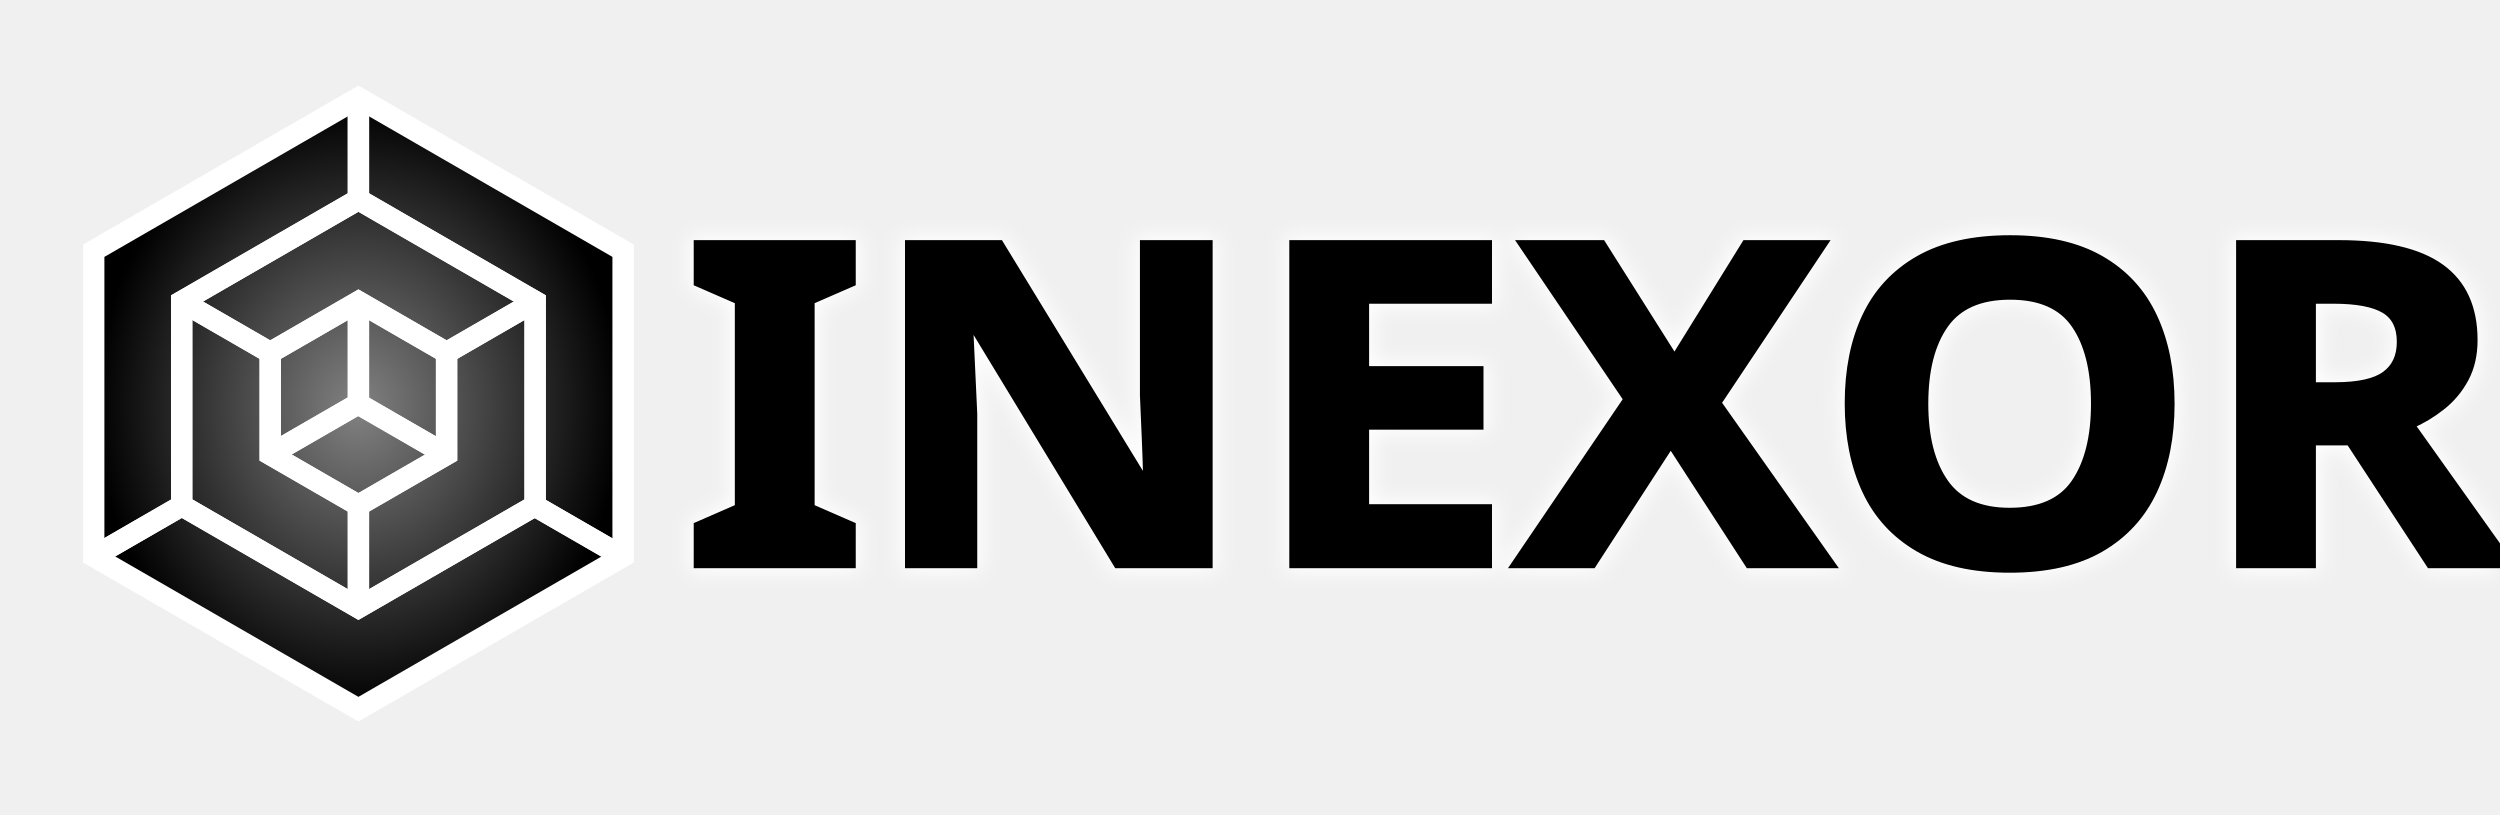
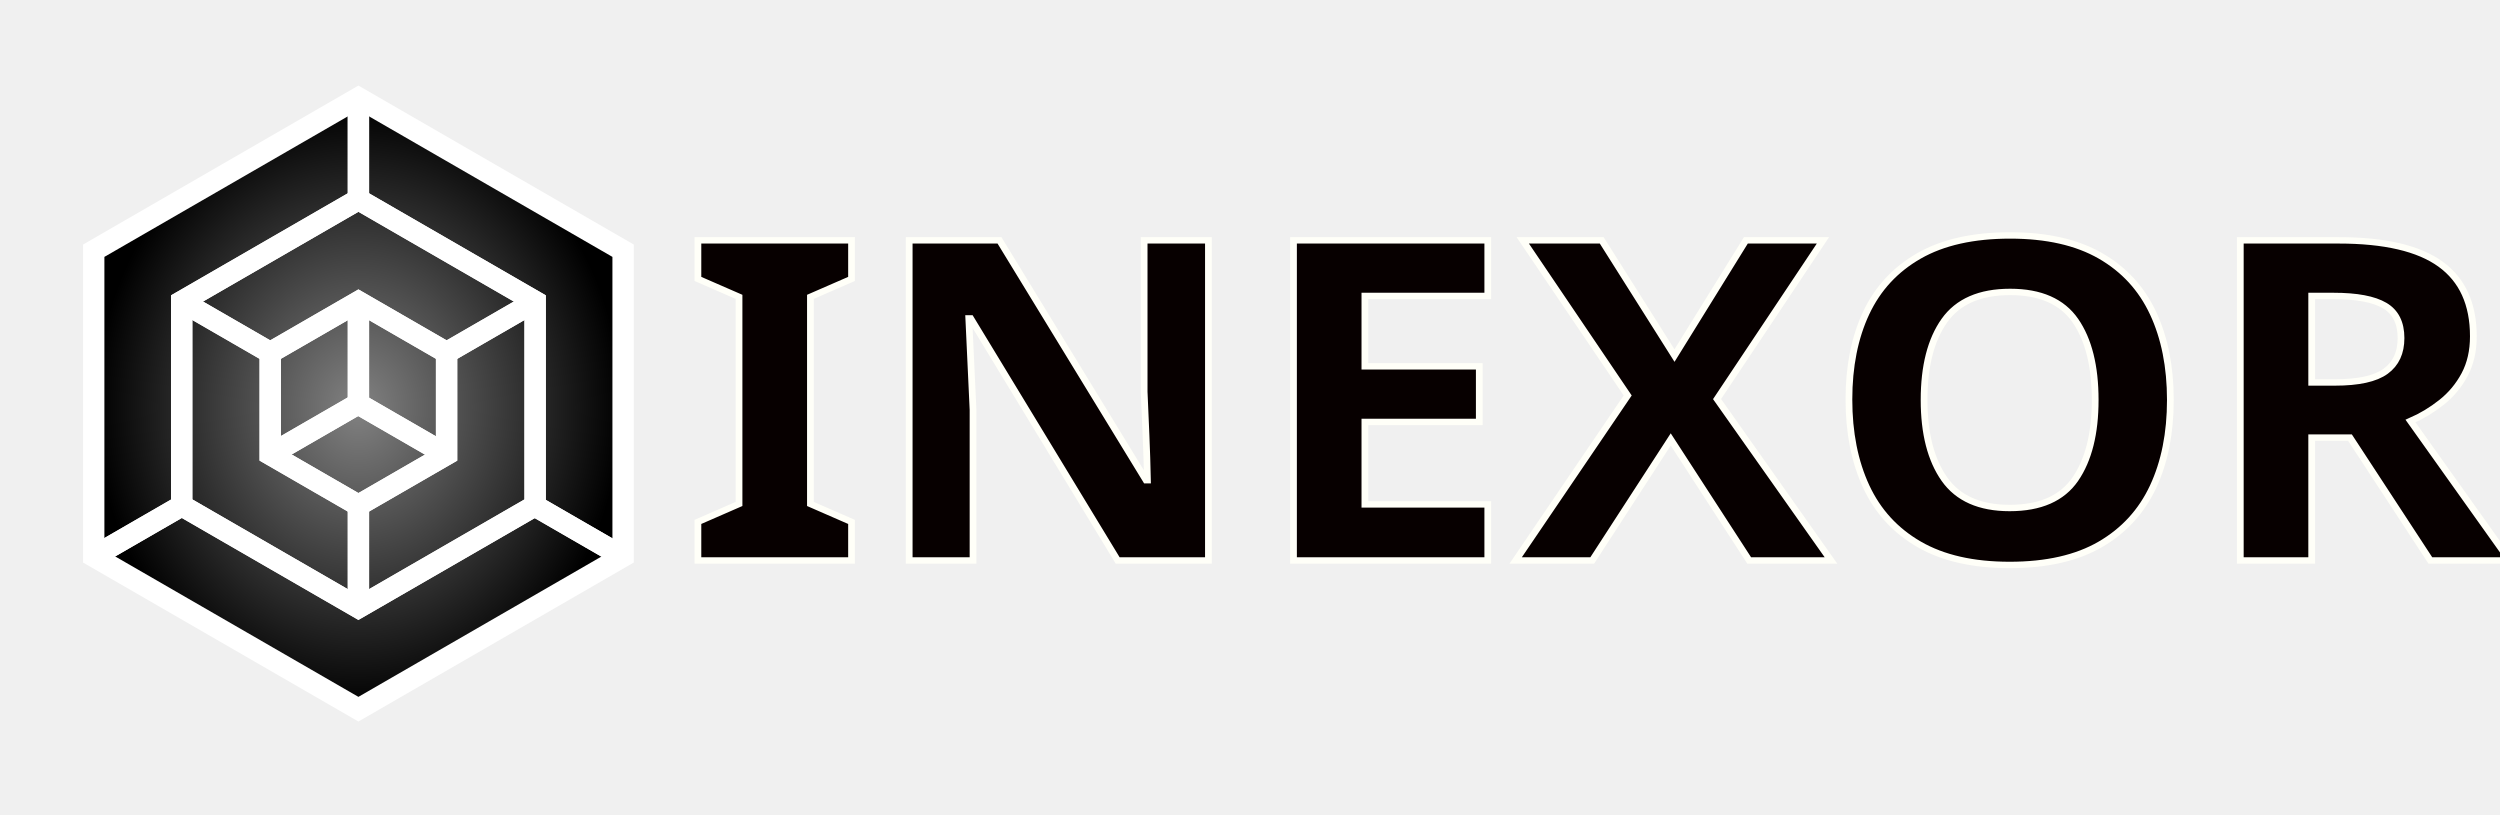
<svg xmlns="http://www.w3.org/2000/svg" xmlns:xlink="http://www.w3.org/1999/xlink" width="1523.93" height="496.579" id="svg2" version="1.1">
  <defs id="defs4">
    <linearGradient id="linearGradient4056">
      <stop style="stop-color:#828282;stop-opacity:1;" offset="0" id="stop4058" />
      <stop id="stop4182" offset="1" style="stop-color:#000000;stop-opacity:1;" />
      <stop style="stop-color:#000000;stop-opacity:1;" offset="1" id="stop4060" />
    </linearGradient>
    <radialGradient r="221.895" fy="113.299" fx="66.67" cy="113.299" cx="66.67" gradientTransform="matrix(0.9690386,0,0,1.118949,9.581844,-479.4856)" gradientUnits="userSpaceOnUse" id="radialGradient3071" xlink:href="#linearGradient4056" />
    <radialGradient xlink:href="#linearGradient4056" id="radialGradient5078" gradientUnits="userSpaceOnUse" gradientTransform="matrix(0.7211739,0,0,0.8327399,-707.3388,-122.8573)" cx="66.67" cy="113.299" fx="66.67" fy="113.299" r="221.895" />
-     <filter style="color-interpolation-filters:sRGB" id="filter5344" x="-0.015" width="1.03" y="-0.07" height="1.14">
-       <feGaussianBlur stdDeviation="5.968" id="feGaussianBlur5346" />
-     </filter>
  </defs>
  <g id="layer1" transform="translate(877.7389,276.7984)">
    <g id="g5182">
-       <path style="fill:url(#radialGradient5078);fill-opacity:1;stroke:none;stroke-width:0.721" id="path4870-1" d="m -499.233,63.882 -160.025,92.391 -160.025,-92.391 0,-184.781 160.025,-92.391 160.025,92.391 z" />
-       <path d="m -497.913,62.346 -161.35,93.156 -161.35,-93.156 0,-186.311 161.35,-93.156 161.35,93.156 z" id="path4872" style="fill:none;stroke:#ffffff;stroke-width:13.018;stroke-linecap:round;stroke-miterlimit:4;stroke-dasharray:none;stroke-dashoffset:0;stroke-opacity:1" />
-       <path style="fill:none;stroke:#ffffff;stroke-width:13.018;stroke-linecap:round;stroke-miterlimit:4;stroke-dasharray:none;stroke-dashoffset:0;stroke-opacity:1" id="path4874" d="m -551.539,31.386 -107.725,62.195 -107.725,-62.195 0,-124.39 107.725,-62.195 107.725,62.195 z" />
-       <path d="m -605.515,0.222 -53.748,31.032 -53.748,-31.032 0,-62.063 53.748,-31.032 53.748,31.032 z" id="path4876" style="fill:none;stroke:#ffffff;stroke-width:13.018;stroke-linecap:round;stroke-miterlimit:4;stroke-dasharray:none;stroke-dashoffset:0;stroke-opacity:1" />
-       <path id="path4884" d="m -659.257,-216.799 v 62.051" style="fill:none;stroke:#ffffff;stroke-width:13.018;stroke-linecap:butt;stroke-linejoin:miter;stroke-miterlimit:4;stroke-dasharray:none;stroke-opacity:1" />
-       <path id="path4886" d="m -820.23,62.205 53.793,-31.058" style="fill:none;stroke:#ffffff;stroke-width:13.018;stroke-linecap:butt;stroke-linejoin:miter;stroke-miterlimit:4;stroke-dasharray:none;stroke-opacity:1" />
-       <path id="path4888" d="M -498.27,62.432 -552.077,31.367" style="fill:none;stroke:#ffffff;stroke-width:13.018;stroke-linecap:butt;stroke-linejoin:miter;stroke-miterlimit:4;stroke-dasharray:none;stroke-opacity:1" />
-       <path id="path4890" d="M -659.257,93.458 V 30.539" style="fill:none;stroke:#ffffff;stroke-width:13.018;stroke-linecap:butt;stroke-linejoin:miter;stroke-miterlimit:4;stroke-dasharray:none;stroke-opacity:1" />
-       <path id="path4892" d="m -766.871,-92.913 54.241,31.316" style="fill:none;stroke:#ffffff;stroke-width:13.018;stroke-linecap:butt;stroke-linejoin:miter;stroke-miterlimit:4;stroke-dasharray:none;stroke-opacity:1" />
-       <path id="path4894" d="m -605.776,-61.671 54.458,-31.441" style="fill:none;stroke:#ffffff;stroke-width:13.018;stroke-linecap:butt;stroke-linejoin:miter;stroke-miterlimit:4;stroke-dasharray:none;stroke-opacity:1" />
-       <path id="path4898" d="m -712.847,0.164 53.59,-30.94" style="fill:none;stroke:#ffffff;stroke-width:13.018;stroke-linecap:butt;stroke-linejoin:miter;stroke-miterlimit:4;stroke-dasharray:none;stroke-opacity:1" />
-       <path id="path4900" d="m -659.257,-92.588 v 62.377" style="fill:none;stroke:#ffffff;stroke-width:13.018;stroke-linecap:butt;stroke-linejoin:miter;stroke-miterlimit:4;stroke-dasharray:none;stroke-opacity:1" />
-       <path id="path4902" d="m -605.776,0.272 -53.55,-30.917" style="fill:none;stroke:#ffffff;stroke-width:13.018;stroke-linecap:butt;stroke-linejoin:miter;stroke-miterlimit:4;stroke-dasharray:none;stroke-opacity:1" />
-       <path d="m -551.539,31.386 -107.725,62.195 -107.725,-62.195 0,-124.39 107.725,-62.195 107.725,62.195 z" id="path4908" style="fill:none;stroke:#ffffff;stroke-width:13.018;stroke-linecap:round;stroke-miterlimit:4;stroke-dasharray:none;stroke-dashoffset:0;stroke-opacity:1" />
-       <path style="fill:none;stroke:#ffffff;stroke-width:13.018;stroke-linecap:round;stroke-miterlimit:4;stroke-dasharray:none;stroke-dashoffset:0;stroke-opacity:1" id="path4910" d="m -605.515,0.222 -53.748,31.032 -53.748,-31.032 0,-62.063 53.748,-31.032 53.748,31.032 z" />
-       <path style="fill:none;stroke:#ffffff;stroke-width:13.018;stroke-linecap:butt;stroke-linejoin:miter;stroke-miterlimit:4;stroke-dasharray:none;stroke-opacity:1" d="m -659.257,-216.799 v 62.051" id="path4918" />
-       <path style="fill:none;stroke:#ffffff;stroke-width:13.018;stroke-linecap:butt;stroke-linejoin:miter;stroke-miterlimit:4;stroke-dasharray:none;stroke-opacity:1" d="m -820.23,62.205 53.793,-31.058" id="path4920" />
-       <path style="fill:none;stroke:#ffffff;stroke-width:13.018;stroke-linecap:butt;stroke-linejoin:miter;stroke-miterlimit:4;stroke-dasharray:none;stroke-opacity:1" d="M -498.27,62.432 -552.077,31.367" id="path4922" />
-       <path style="fill:none;stroke:#ffffff;stroke-width:13.018;stroke-linecap:butt;stroke-linejoin:miter;stroke-miterlimit:4;stroke-dasharray:none;stroke-opacity:1" d="M -659.257,93.458 V 30.539" id="path4924" />
-       <path style="fill:none;stroke:#ffffff;stroke-width:13.018;stroke-linecap:butt;stroke-linejoin:miter;stroke-miterlimit:4;stroke-dasharray:none;stroke-opacity:1" d="m -766.871,-92.913 54.241,31.316" id="path4926" />
-       <path style="fill:none;stroke:#ffffff;stroke-width:13.018;stroke-linecap:butt;stroke-linejoin:miter;stroke-miterlimit:4;stroke-dasharray:none;stroke-opacity:1" d="m -605.776,-61.671 54.458,-31.441" id="path4928" />
-       <path style="fill:none;stroke:#ffffff;stroke-width:13.018;stroke-linecap:butt;stroke-linejoin:miter;stroke-miterlimit:4;stroke-dasharray:none;stroke-opacity:1" d="m -712.847,0.164 53.59,-30.94" id="path4932" />
-       <path style="fill:none;stroke:#ffffff;stroke-width:13.018;stroke-linecap:butt;stroke-linejoin:miter;stroke-miterlimit:4;stroke-dasharray:none;stroke-opacity:1" d="m -659.257,-92.588 v 62.377" id="path4934" />
-       <path style="fill:none;stroke:#ffffff;stroke-width:13.018;stroke-linecap:butt;stroke-linejoin:miter;stroke-miterlimit:4;stroke-dasharray:none;stroke-opacity:1" d="m -605.776,0.272 -53.55,-30.917" id="path4936" />
-       <g id="g5362" transform="translate(-70,-72.7937)">
-         <text xml:space="preserve" style="font-style:normal;font-variant:normal;font-weight:normal;font-stretch:normal;line-height:0%;font-family:Verdana;-inkscape-font-specification:Verdana;letter-spacing:0px;word-spacing:0px;fill:#ffffff;fill-opacity:1;stroke:#ffffff;stroke-width:10;stroke-miterlimit:4;stroke-dasharray:none;stroke-opacity:1;filter:url(#filter5344)" x="-360.966" y="72.865" id="text3053" transform="matrix(1.026855,0,0,0.9738471,-20.87001,68.96845)">
-           <tspan id="tspan3055" x="-360.966" y="72.865" style="font-style:normal;font-variant:normal;font-weight:bold;font-stretch:normal;font-size:280.605px;line-height:1.25;font-family:Cabin;-inkscape-font-specification:'Cabin Bold';word-spacing:18.737px;fill:#ffffff;fill-opacity:1;stroke:#ffffff;stroke-width:10;stroke-miterlimit:4;stroke-dasharray:none;stroke-opacity:1" dx="0">INEXOR</tspan>
-         </text>
-         <text transform="scale(1.026855,0.9738471)" id="text5322" y="143.686" x="-381.291" style="font-style:normal;font-variant:normal;font-weight:normal;font-stretch:normal;line-height:0%;font-family:Verdana;-inkscape-font-specification:Verdana;letter-spacing:0px;word-spacing:0px;fill:#000000;fill-opacity:1;stroke:#000000;stroke-width:5;stroke-miterlimit:4;stroke-dasharray:none;stroke-opacity:1" xml:space="preserve">
-           <tspan dx="0" style="font-style:normal;font-variant:normal;font-weight:bold;font-stretch:normal;font-size:280.605px;line-height:1.25;font-family:Cabin;-inkscape-font-specification:'Cabin Bold';word-spacing:18.737px;stroke:#000000;stroke-width:5;stroke-miterlimit:4;stroke-dasharray:none;stroke-opacity:1" y="143.686" x="-381.291" id="tspan5320">INEXOR</tspan>
+       <g id="g1589">
+         <g id="g1456">
+           <path style="fill:url(#radialGradient5078);fill-opacity:1;stroke:none;stroke-width:0.721" id="path4870-1" d="m -499.233,63.882 -160.025,92.391 -160.025,-92.391 0,-184.781 160.025,-92.391 160.025,92.391 z" />
+           <path d="m -497.913,62.346 -161.35,93.156 -161.35,-93.156 0,-186.311 161.35,-93.156 161.35,93.156 z" id="path4872" style="fill:none;stroke:#ffffff;stroke-width:13.018;stroke-linecap:round;stroke-miterlimit:4;stroke-dasharray:none;stroke-dashoffset:0;stroke-opacity:1" />
+           <path style="fill:none;stroke:#ffffff;stroke-width:13.018;stroke-linecap:round;stroke-miterlimit:4;stroke-dasharray:none;stroke-dashoffset:0;stroke-opacity:1" id="path4874" d="m -551.539,31.386 -107.725,62.195 -107.725,-62.195 0,-124.39 107.725,-62.195 107.725,62.195 z" />
+           <path d="m -605.515,0.222 -53.748,31.032 -53.748,-31.032 0,-62.063 53.748,-31.032 53.748,31.032 z" id="path4876" style="fill:none;stroke:#ffffff;stroke-width:13.018;stroke-linecap:round;stroke-miterlimit:4;stroke-dasharray:none;stroke-dashoffset:0;stroke-opacity:1" />
+           <path id="path4884" d="m -659.257,-216.799 v 62.051" style="fill:none;stroke:#ffffff;stroke-width:13.018;stroke-linecap:butt;stroke-linejoin:miter;stroke-miterlimit:4;stroke-dasharray:none;stroke-opacity:1" />
+           <path id="path4886" d="m -820.23,62.205 53.793,-31.058" style="fill:none;stroke:#ffffff;stroke-width:13.018;stroke-linecap:butt;stroke-linejoin:miter;stroke-miterlimit:4;stroke-dasharray:none;stroke-opacity:1" />
+           <path id="path4888" d="M -498.27,62.432 -552.077,31.367" style="fill:none;stroke:#ffffff;stroke-width:13.018;stroke-linecap:butt;stroke-linejoin:miter;stroke-miterlimit:4;stroke-dasharray:none;stroke-opacity:1" />
+           <path id="path4890" d="M -659.257,93.458 V 30.539" style="fill:none;stroke:#ffffff;stroke-width:13.018;stroke-linecap:butt;stroke-linejoin:miter;stroke-miterlimit:4;stroke-dasharray:none;stroke-opacity:1" />
+           <path id="path4892" d="m -766.871,-92.913 54.241,31.316" style="fill:none;stroke:#ffffff;stroke-width:13.018;stroke-linecap:butt;stroke-linejoin:miter;stroke-miterlimit:4;stroke-dasharray:none;stroke-opacity:1" />
+           <path id="path4894" d="m -605.776,-61.671 54.458,-31.441" style="fill:none;stroke:#ffffff;stroke-width:13.018;stroke-linecap:butt;stroke-linejoin:miter;stroke-miterlimit:4;stroke-dasharray:none;stroke-opacity:1" />
+           <path id="path4898" d="m -712.847,0.164 53.59,-30.94" style="fill:none;stroke:#ffffff;stroke-width:13.018;stroke-linecap:butt;stroke-linejoin:miter;stroke-miterlimit:4;stroke-dasharray:none;stroke-opacity:1" />
+           <path id="path4900" d="m -659.257,-92.588 v 62.377" style="fill:none;stroke:#ffffff;stroke-width:13.018;stroke-linecap:butt;stroke-linejoin:miter;stroke-miterlimit:4;stroke-dasharray:none;stroke-opacity:1" />
+           <path id="path4902" d="m -605.776,0.272 -53.55,-30.917" style="fill:none;stroke:#ffffff;stroke-width:13.018;stroke-linecap:butt;stroke-linejoin:miter;stroke-miterlimit:4;stroke-dasharray:none;stroke-opacity:1" />
+           <path d="m -551.539,31.386 -107.725,62.195 -107.725,-62.195 0,-124.39 107.725,-62.195 107.725,62.195 z" id="path4908" style="fill:none;stroke:#ffffff;stroke-width:13.018;stroke-linecap:round;stroke-miterlimit:4;stroke-dasharray:none;stroke-dashoffset:0;stroke-opacity:1" />
+           <path style="fill:none;stroke:#ffffff;stroke-width:13.018;stroke-linecap:round;stroke-miterlimit:4;stroke-dasharray:none;stroke-dashoffset:0;stroke-opacity:1" id="path4910" d="m -605.515,0.222 -53.748,31.032 -53.748,-31.032 0,-62.063 53.748,-31.032 53.748,31.032 z" />
+           <path style="fill:none;stroke:#ffffff;stroke-width:13.018;stroke-linecap:butt;stroke-linejoin:miter;stroke-miterlimit:4;stroke-dasharray:none;stroke-opacity:1" d="m -659.257,-216.799 v 62.051" id="path4918" />
+           <path style="fill:none;stroke:#ffffff;stroke-width:13.018;stroke-linecap:butt;stroke-linejoin:miter;stroke-miterlimit:4;stroke-dasharray:none;stroke-opacity:1" d="m -820.23,62.205 53.793,-31.058" id="path4920" />
+           <path style="fill:none;stroke:#ffffff;stroke-width:13.018;stroke-linecap:butt;stroke-linejoin:miter;stroke-miterlimit:4;stroke-dasharray:none;stroke-opacity:1" d="M -498.27,62.432 -552.077,31.367" id="path4922" />
+           <path style="fill:none;stroke:#ffffff;stroke-width:13.018;stroke-linecap:butt;stroke-linejoin:miter;stroke-miterlimit:4;stroke-dasharray:none;stroke-opacity:1" d="M -659.257,93.458 V 30.539" id="path4924" />
+           <path style="fill:none;stroke:#ffffff;stroke-width:13.018;stroke-linecap:butt;stroke-linejoin:miter;stroke-miterlimit:4;stroke-dasharray:none;stroke-opacity:1" d="m -766.871,-92.913 54.241,31.316" id="path4926" />
+           <path style="fill:none;stroke:#ffffff;stroke-width:13.018;stroke-linecap:butt;stroke-linejoin:miter;stroke-miterlimit:4;stroke-dasharray:none;stroke-opacity:1" d="m -605.776,-61.671 54.458,-31.441" id="path4928" />
+           <path style="fill:none;stroke:#ffffff;stroke-width:13.018;stroke-linecap:butt;stroke-linejoin:miter;stroke-miterlimit:4;stroke-dasharray:none;stroke-opacity:1" d="m -712.847,0.164 53.59,-30.94" id="path4932" />
+           <path style="fill:none;stroke:#ffffff;stroke-width:13.018;stroke-linecap:butt;stroke-linejoin:miter;stroke-miterlimit:4;stroke-dasharray:none;stroke-opacity:1" d="m -659.257,-92.588 v 62.377" id="path4934" />
+           <path style="fill:none;stroke:#ffffff;stroke-width:13.018;stroke-linecap:butt;stroke-linejoin:miter;stroke-miterlimit:4;stroke-dasharray:none;stroke-opacity:1" d="m -605.776,0.272 -53.55,-30.917" id="path4936" />
+         </g>
+         <text transform="scale(1.026855,0.9738471)" id="text5322" y="66.575" x="-449.46" style="font-style:normal;font-variant:normal;font-weight:normal;font-stretch:normal;line-height:0%;font-family:Verdana;-inkscape-font-specification:Verdana;letter-spacing:0px;word-spacing:0px;fill:#070000;fill-opacity:1;stroke:#fffff8;stroke-width:4;stroke-miterlimit:4;stroke-dasharray:none;stroke-opacity:1" xml:space="preserve">
+           <tspan dx="0" style="font-style:normal;font-variant:normal;font-weight:bold;font-stretch:normal;font-size:280.605px;line-height:1.25;font-family:Cabin;-inkscape-font-specification:'Cabin Bold';word-spacing:18.737px;fill:#070000;fill-opacity:1;stroke:#fffff8;stroke-width:4;stroke-miterlimit:4;stroke-dasharray:none;stroke-opacity:1" y="66.575" x="-449.46" id="tspan5320">INEXOR</tspan>
        </text>
      </g>
    </g>
  </g>
</svg>
